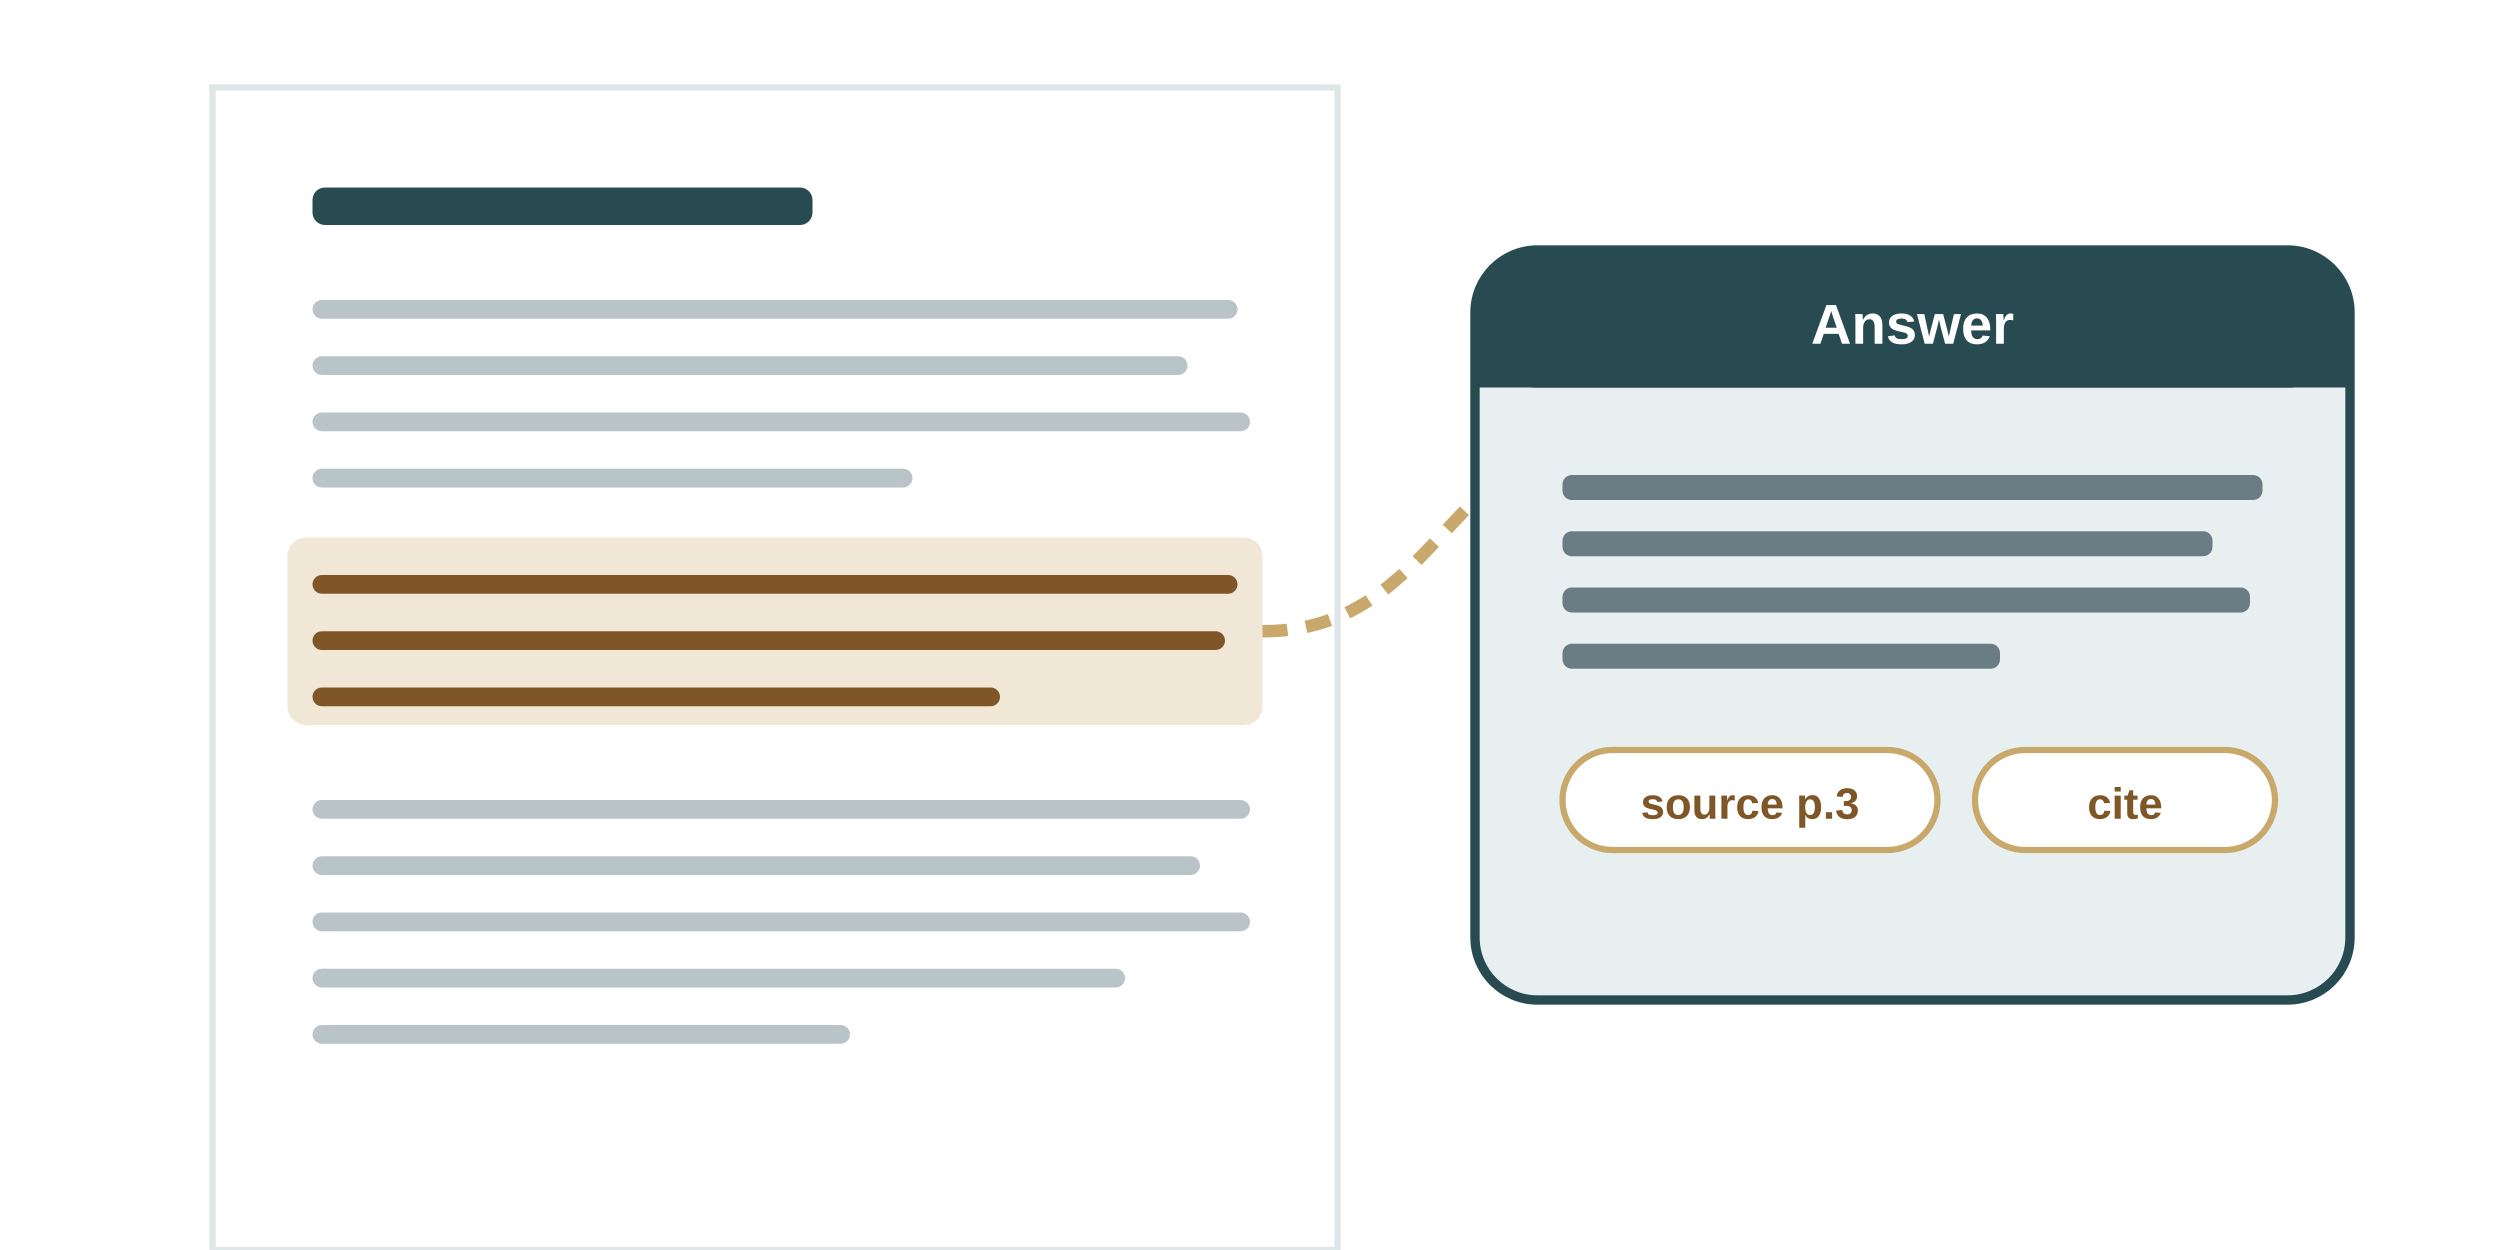
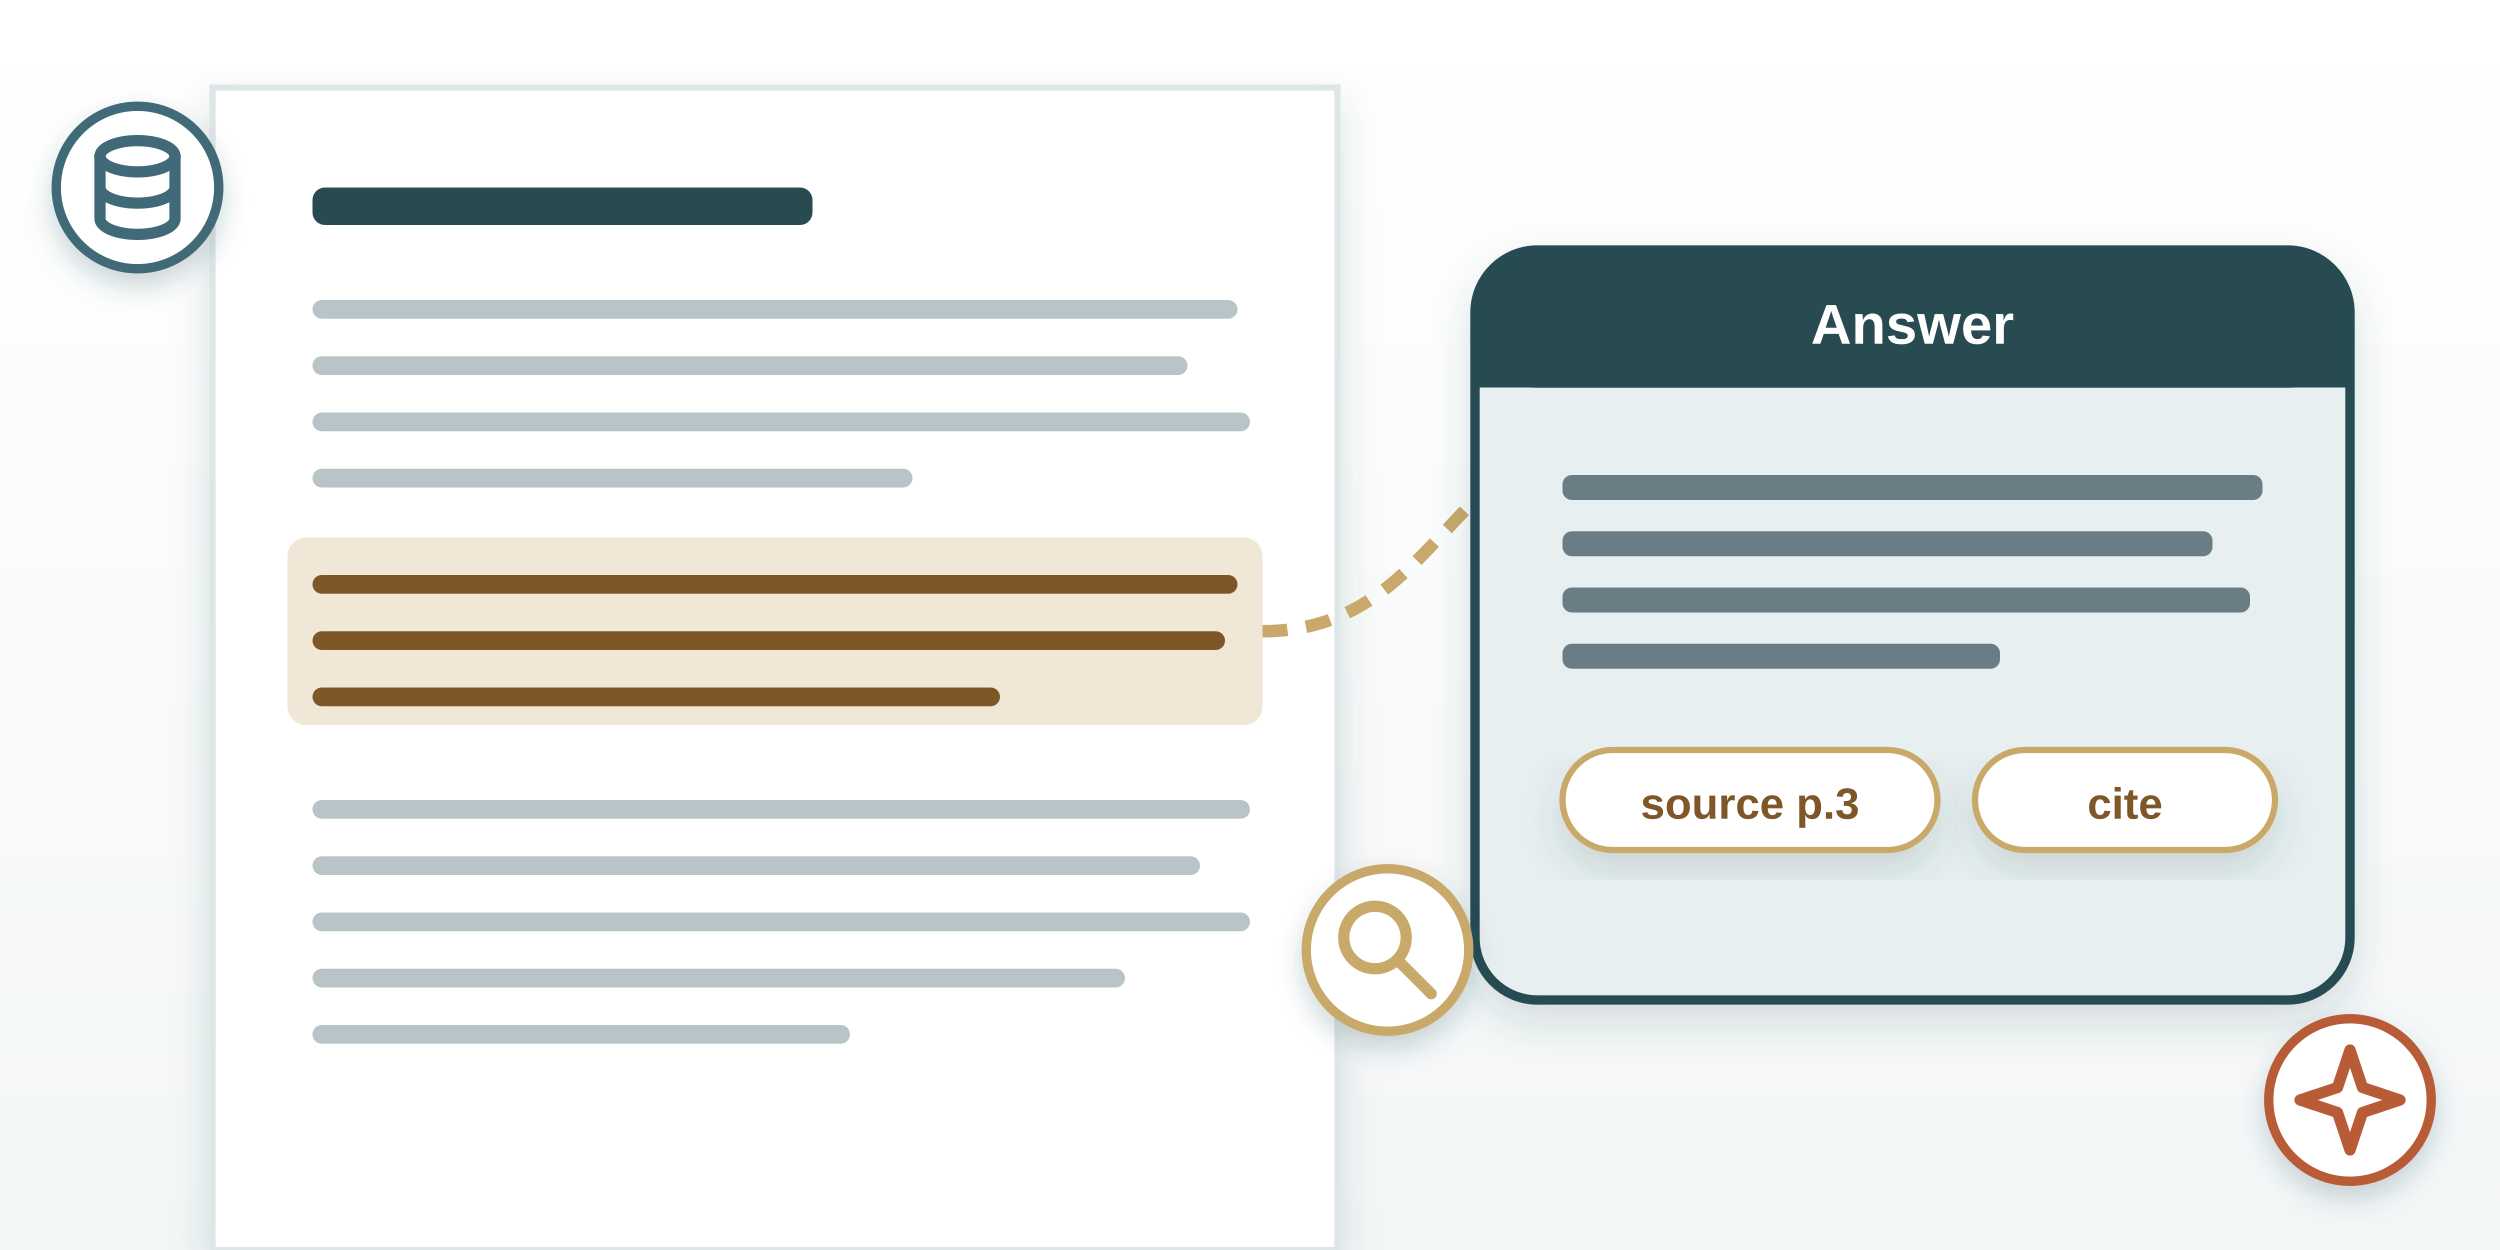
<svg xmlns="http://www.w3.org/2000/svg" viewBox="0 0 400 200" font-family="Manrope, Arial, sans-serif" role="img" aria-label="Document with a highlighted passage feeding an answer">
-   <rect width="400" height="200" fill="#ffffff" />
-   <rect x="34" y="14" width="180" height="186" fill="#ffffff" stroke="#dfe6e8" />
+   <rect width="400" height="200" fill="url(#ground)" />
+   <defs>
+     <linearGradient id="ground" x1="0" y1="0" x2="0" y2="1">
+       <stop offset="0" stop-color="#ffffff" />
+       <stop offset="1" stop-color="#f3f6f7" />
+     </linearGradient>
+     <filter id="sh" x="-10%" y="-10%" width="130%" height="140%">
+       <feDropShadow dx="0" dy="3" stdDeviation="3" flood-color="#284b52" flood-opacity="0.16" />
+     </filter>
+     <filter id="bs" x="-30%" y="-30%" width="160%" height="160%">
+       <feDropShadow dx="0" dy="2" stdDeviation="2" flood-color="#284b52" flood-opacity="0.22" />
+     </filter>
+   </defs>
+   <rect x="34" y="14" width="180" height="186" fill="#ffffff" stroke="#dfe6e8" filter="url(#sh)" />
  <rect x="50" y="30" width="80" height="6" rx="2" fill="#284b52" />
  <rect x="50" y="48" width="148" height="3" rx="1.5" fill="#b9c4c8" />
  <rect x="50" y="57" width="140" height="3" rx="1.5" fill="#b9c4c8" />
  <rect x="50" y="66" width="150" height="3" rx="1.5" fill="#b9c4c8" />
  <rect x="50" y="75" width="96" height="3" rx="1.5" fill="#b9c4c8" />
  <rect x="46" y="86" width="156" height="30" rx="3" fill="#c8a96b" opacity="0.28" />
  <rect x="50" y="92" width="148" height="3" rx="1.5" fill="#7e5627" />
  <rect x="50" y="101" width="146" height="3" rx="1.5" fill="#7e5627" />
  <rect x="50" y="110" width="110" height="3" rx="1.5" fill="#7e5627" />
  <rect x="50" y="128" width="150" height="3" rx="1.5" fill="#b9c4c8" />
  <rect x="50" y="137" width="142" height="3" rx="1.5" fill="#b9c4c8" />
  <rect x="50" y="146" width="150" height="3" rx="1.5" fill="#b9c4c8" />
  <rect x="50" y="155" width="130" height="3" rx="1.5" fill="#b9c4c8" />
  <rect x="50" y="164" width="86" height="3" rx="1.5" fill="#b9c4c8" />
  <path d="M202 101 C230 101 232 70 258 70" fill="none" stroke="#c8a96b" stroke-width="2" stroke-dasharray="4 3" />
-   <rect x="236" y="40" width="140" height="120" rx="10" fill="#e8eff0" stroke="#284b52" stroke-width="1.5" />
+   <rect x="236" y="40" width="140" height="120" rx="10" fill="#e8eff0" stroke="#284b52" stroke-width="1.5" filter="url(#sh)" />
  <rect x="236" y="40" width="140" height="22" rx="10" fill="#284b52" />
  <rect x="236" y="52" width="140" height="10" fill="#284b52" />
  <text x="306" y="55" font-size="9" font-weight="700" fill="#ffffff" text-anchor="middle">Answer</text>
  <rect x="250" y="76" width="112" height="4" rx="1.5" fill="#6b7d84" />
  <rect x="250" y="85" width="104" height="4" rx="1.5" fill="#6b7d84" />
  <rect x="250" y="94" width="110" height="4" rx="1.5" fill="#6b7d84" />
  <rect x="250" y="103" width="70" height="4" rx="1.5" fill="#6b7d84" />
-   <rect x="250" y="120" width="60" height="16" rx="8" fill="#ffffff" stroke="#c8a96b" />
+   <rect x="250" y="120" width="60" height="16" rx="8" fill="#ffffff" stroke="#c8a96b" filter="url(#sh)" />
  <text x="280" y="131" font-size="7" font-weight="700" fill="#7e5627" text-anchor="middle">source p.3</text>
-   <rect x="316" y="120" width="48" height="16" rx="8" fill="#ffffff" stroke="#c8a96b" />
+   <rect x="316" y="120" width="48" height="16" rx="8" fill="#ffffff" stroke="#c8a96b" filter="url(#sh)" />
  <text x="340" y="131" font-size="7" font-weight="700" fill="#7e5627" text-anchor="middle">cite</text>
+   <g transform="translate(22 30)" filter="url(#bs)">
+     <circle r="13" fill="#ffffff" stroke="#3f6b78" stroke-width="1.5" />
+     <g fill="none" stroke="#3f6b78" stroke-width="1.8" stroke-linecap="round" stroke-linejoin="round" color="#3f6b78">
+       <ellipse cx="0" cy="-5" rx="6" ry="2.5" />
+       <path d="M-6 -5 V5 A6 2.5 0 0 0 6 5 V-5 M-6 0 A6 2.5 0 0 0 6 0" />
+     </g>
+   </g>
+   <g transform="translate(222 152)" filter="url(#bs)">
+     <circle r="13" fill="#ffffff" stroke="#c8a96b" stroke-width="1.5" />
+     <g fill="none" stroke="#c8a96b" stroke-width="1.8" stroke-linecap="round" stroke-linejoin="round" color="#c8a96b">
+       <circle cx="-2" cy="-2" r="5" />
+       <path d="M2 2 L7 7" />
+     </g>
+   </g>
+   <g transform="translate(376 176)" filter="url(#bs)">
+     <circle r="13" fill="#ffffff" stroke="#b85c38" stroke-width="1.5" />
+     <g fill="none" stroke="#b85c38" stroke-width="1.8" stroke-linecap="round" stroke-linejoin="round" color="#b85c38">
+       <path d="M0 -8 L2 -2 L8 0 L2 2 L0 8 L-2 2 L-8 0 L-2 -2 Z" />
+     </g>
+   </g>
</svg>
